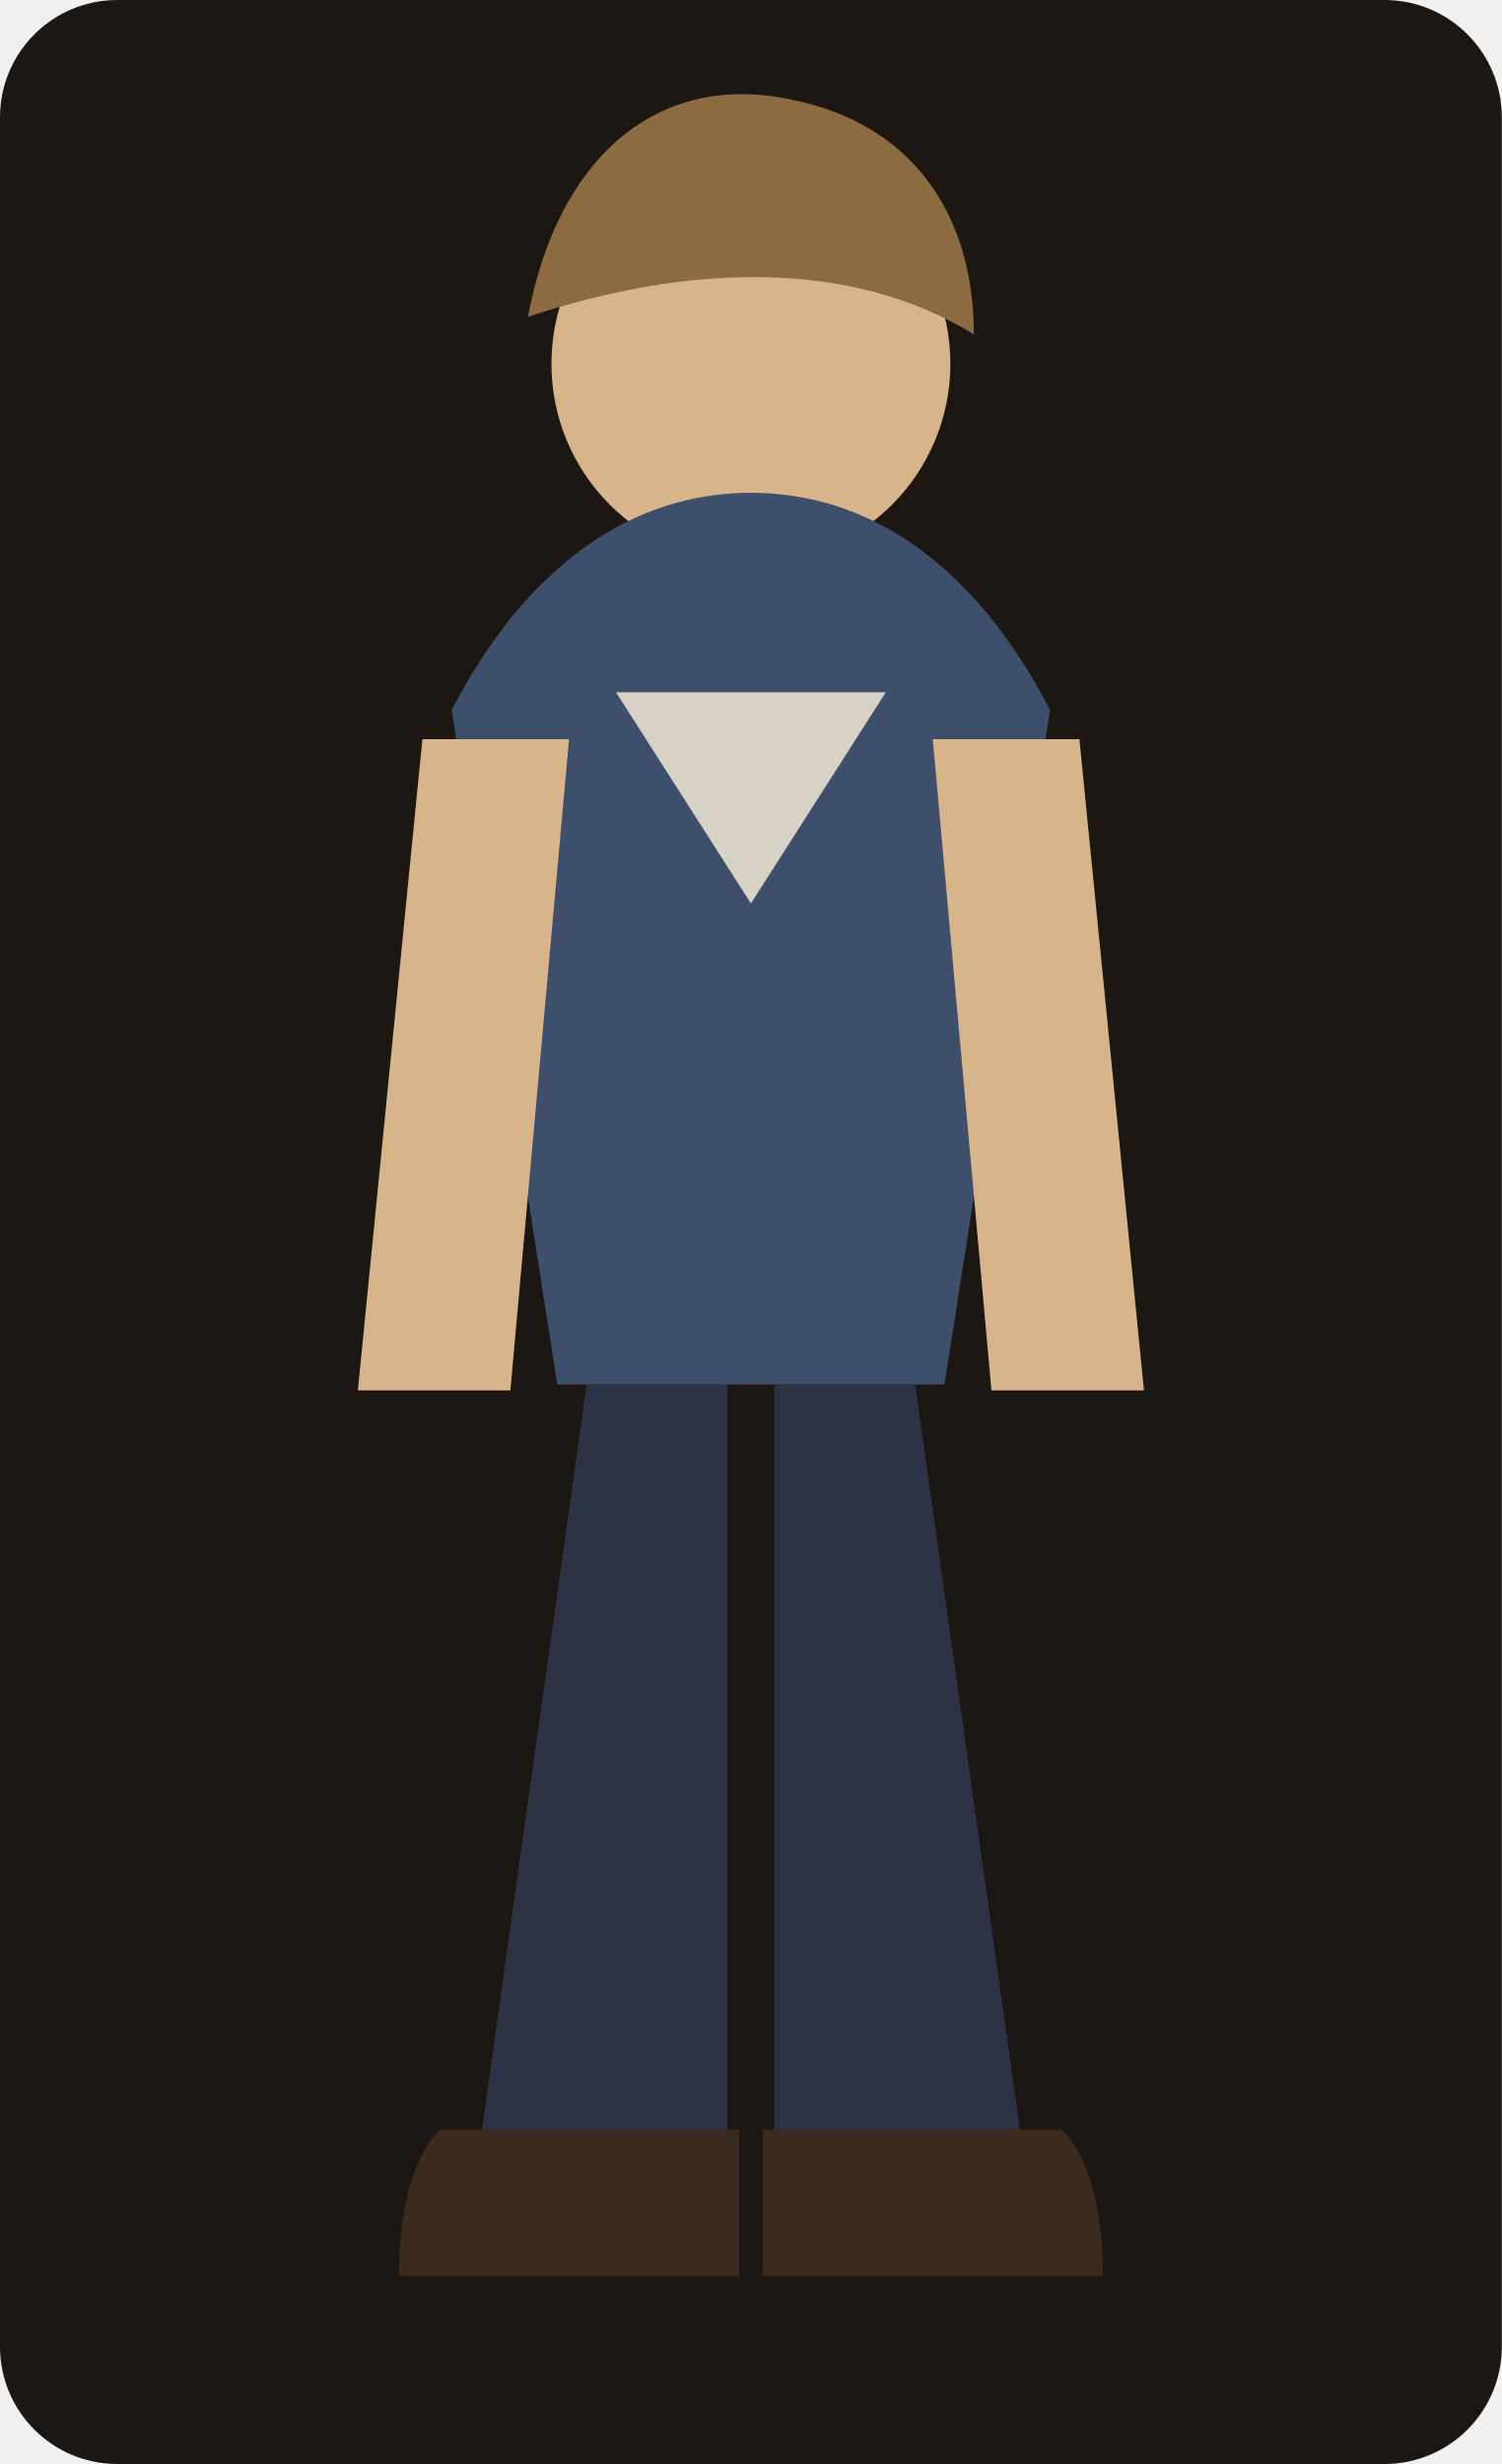
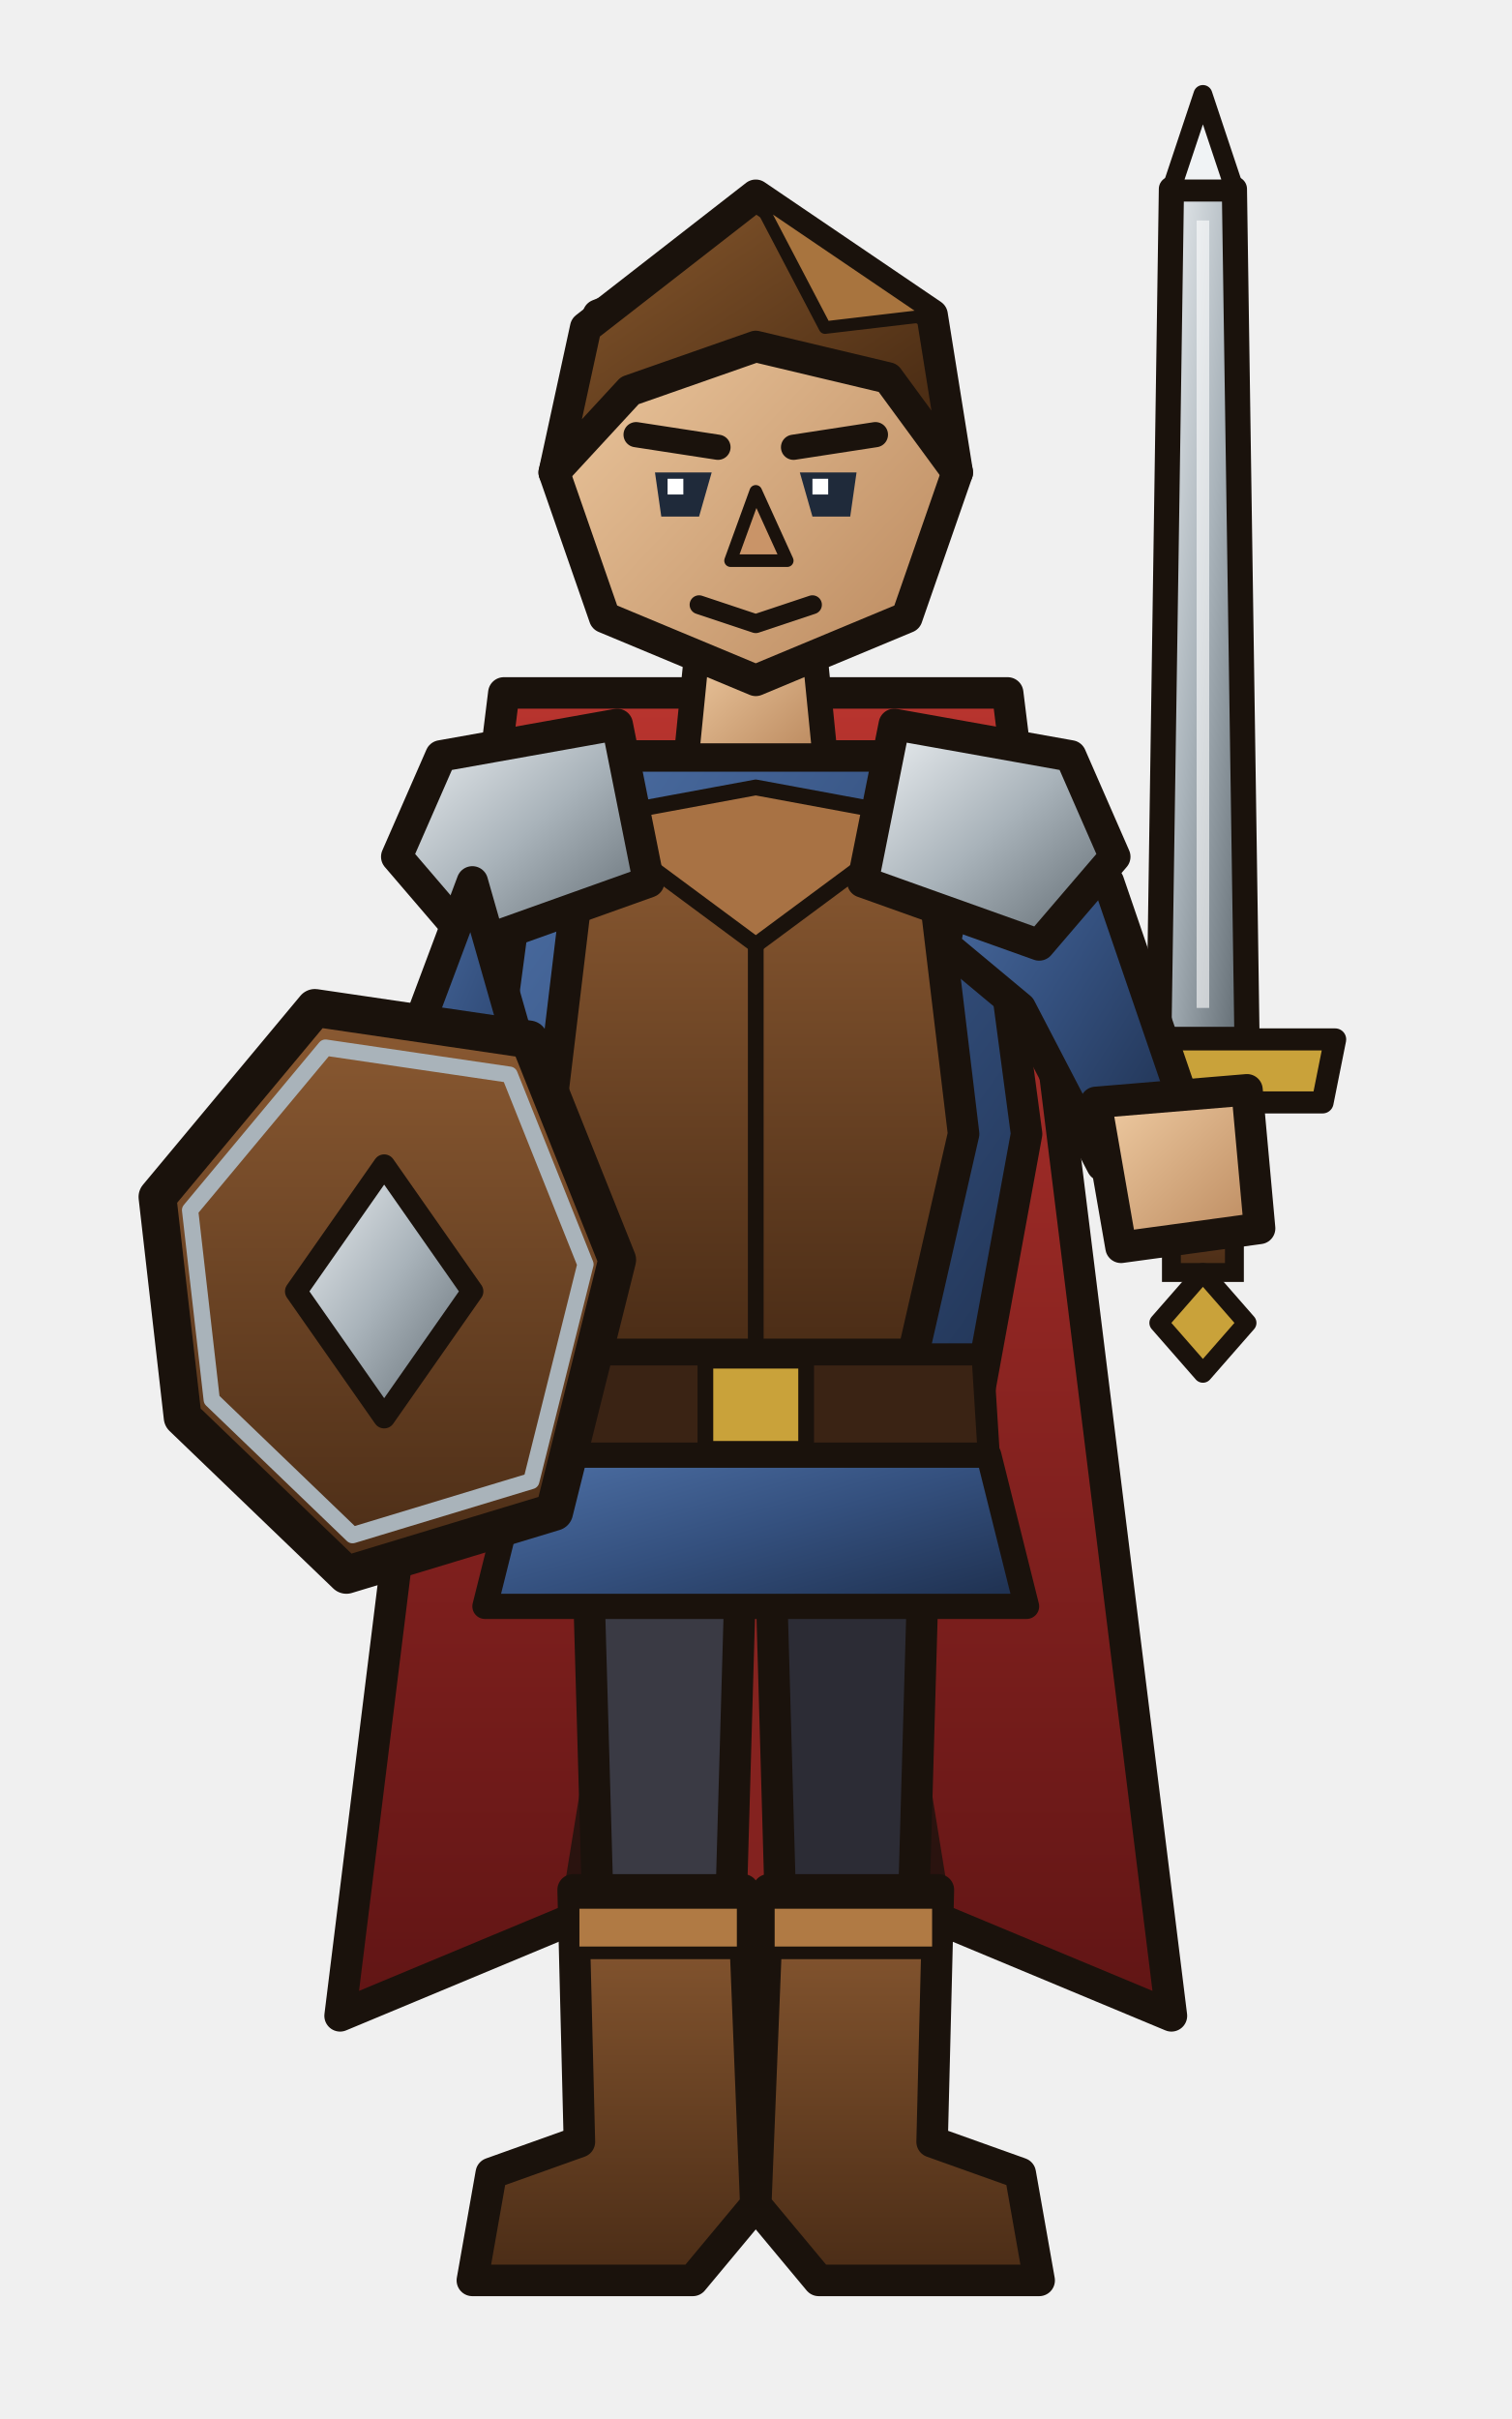
- <svg xmlns="http://www.w3.org/2000/svg" viewBox="0 0 256 420">
-   <rect width="256" height="420" rx="20" fill="#1c1712" />
-   <circle cx="128" cy="62" r="34" fill="#d8b48b" />
-   <path fill="#8b6b3f" d="M90 54c5-27 22-42 45-37 20 4 31 19 31 40-21-13-49-12-76-3z" />
-   <path fill="#3d4f6b" d="M77 121c13-25 31-37 51-37s38 12 51 37l-18 115H95L77 121z" />
-   <path fill="#d7d2c5" d="M105 118h46l-23 36-23-36z" />
-   <path fill="#d8b48b" d="M72 126h25l-10 111H61l11-111zm87 0h25l11 111h-26l-10-111z" />
-   <path fill="#2b3345" d="M100 236h24v128H82l18-128zm32 0h24l18 128h-42V236z" />
-   <path fill="#3b2a1e" d="M75 363h51v25H68c0-13 3-21 7-25zm55 0h51c4 4 7 12 7 25h-58v-25z" />
+ <svg xmlns="http://www.w3.org/2000/svg" viewBox="0 0 480 768">
+   <defs>
+     <linearGradient id="skin" x1="0" y1="0" x2="1" y2="1">
+       <stop offset="0" stop-color="#F2CFA6" />
+       <stop offset="1" stop-color="#B9875C" />
+     </linearGradient>
+     <linearGradient id="tunic" x1="0" y1="0" x2="1" y2="1">
+       <stop offset="0" stop-color="#4F72A8" />
+       <stop offset="0.5" stop-color="#34507E" />
+       <stop offset="1" stop-color="#1D2E4C" />
+     </linearGradient>
+     <linearGradient id="leather" x1="0" y1="0" x2="0" y2="1">
+       <stop offset="0" stop-color="#8B5A32" />
+       <stop offset="1" stop-color="#4A2C16" />
+     </linearGradient>
+     <linearGradient id="cape" x1="0" y1="0" x2="0" y2="1">
+       <stop offset="0" stop-color="#B8342E" />
+       <stop offset="1" stop-color="#5E1414" />
+     </linearGradient>
+     <linearGradient id="steel" x1="0" y1="0" x2="1" y2="1">
+       <stop offset="0" stop-color="#F0F3F5" />
+       <stop offset="0.5" stop-color="#A9B3BA" />
+       <stop offset="1" stop-color="#5C666D" />
+     </linearGradient>
+     <linearGradient id="hair" x1="0" y1="0" x2="1" y2="1">
+       <stop offset="0" stop-color="#8A5A2E" />
+       <stop offset="1" stop-color="#3F240F" />
+     </linearGradient>
+   </defs>
+   <polygon points="160,220 320,220 372,640 300,610 240,650 180,610 108,640" fill="url(#cape)" stroke="#1A120C" stroke-width="10" stroke-linejoin="round" />
+   <polygon points="240,240 300,610 240,650 180,610" fill="#8A2420" stroke="#1A120C" stroke-width="5" stroke-linejoin="round" opacity="0.8" />
+   <polygon points="372,60 392,60 396,330 368,330" fill="url(#steel)" stroke="#1A120C" stroke-width="8" stroke-linejoin="round" />
+   <polygon points="382,30 392,60 372,60" fill="#F0F3F5" stroke="#1A120C" stroke-width="6" stroke-linejoin="round" />
+   <line x1="382" y1="70" x2="382" y2="320" stroke="#FFFFFF" stroke-width="4" opacity="0.6" />
+   <polygon points="340,330 424,330 420,350 344,350" fill="#C9A23A" stroke="#1A120C" stroke-width="7" stroke-linejoin="round" />
+   <rect x="372" y="350" width="20" height="54" fill="url(#leather)" stroke="#1A120C" stroke-width="6" />
+   <polygon points="382,404 396,420 382,436 368,420" fill="#C9A23A" stroke="#1A120C" stroke-width="6" stroke-linejoin="round" />
+   <g stroke="#1A120C" stroke-width="10" stroke-linejoin="round">
+     <polygon points="186,470 236,470 232,610 190,610" fill="#3A3A44" />
+     <polygon points="244,470 294,470 290,610 248,610" fill="#2C2C35" />
+   </g>
+   <g stroke="#1A120C" stroke-width="10" stroke-linejoin="round">
+     <polygon points="182,600 236,600 240,700 220,724 150,724 156,690 184,680" fill="url(#leather)" />
+     <polygon points="244,600 298,600 296,680 324,690 330,724 260,724 240,700" fill="url(#leather)" />
+   </g>
+   <g fill="#B07A44" stroke="#1A120C" stroke-width="4">
+     <rect x="182" y="604" width="54" height="16" />
+     <rect x="244" y="604" width="54" height="16" />
+   </g>
+   <g stroke="#1A120C" stroke-width="10" stroke-linejoin="round">
+     <polygon points="170,240 310,240 326,360 304,480 176,480 154,360" fill="url(#tunic)" />
+     <polygon points="186,260 294,260 306,360 290,430 190,430 174,360" fill="url(#leather)" />
+   </g>
+   <g stroke="#1A120C" stroke-width="5" stroke-linejoin="round">
+     <polygon points="186,260 240,250 294,260 240,300" fill="#A87244" />
+     <line x1="240" y1="300" x2="240" y2="430" />
+   </g>
+   <polygon points="168,430 312,430 314,462 166,462" fill="#3A2314" stroke="#1A120C" stroke-width="7" stroke-linejoin="round" />
+   <rect x="224" y="432" width="32" height="28" fill="#C9A23A" stroke="#1A120C" stroke-width="5" />
+   <polygon points="166,462 314,462 326,510 154,510" fill="url(#tunic)" stroke="#1A120C" stroke-width="8" stroke-linejoin="round" />
+   <g stroke="#1A120C" stroke-width="10" stroke-linejoin="round">
+     <polygon points="310,250 352,280 376,350 350,370 324,320 300,300" fill="url(#tunic)" />
+     <polygon points="348,350 396,346 400,390 356,396" fill="url(#skin)" />
+   </g>
+   <g stroke="#1A120C" stroke-width="10" stroke-linejoin="round">
+     <polygon points="140,240 196,230 206,280 150,300 126,272" fill="url(#steel)" />
+     <polygon points="340,240 284,230 274,280 330,300 354,272" fill="url(#steel)" />
+   </g>
+   <polygon points="150,280 120,360 140,400 170,350" fill="url(#tunic)" stroke="#1A120C" stroke-width="10" stroke-linejoin="round" />
+   <polygon points="100,320 168,330 196,400 176,480 110,500 58,450 50,380" fill="url(#leather)" stroke="#1A120C" stroke-width="12" stroke-linejoin="round" />
+   <polygon points="100,320 168,330 196,400 176,480 110,500 58,450 50,380" fill="none" stroke="#A9B3BA" stroke-width="6" stroke-linejoin="round" transform="translate(124 410) scale(0.86) translate(-124 -410)" />
+   <polygon points="122,370 150,410 122,450 94,410" fill="url(#steel)" stroke="#1A120C" stroke-width="7" stroke-linejoin="round" />
+   <polygon points="222,200 258,200 262,240 218,240" fill="url(#skin)" stroke="#1A120C" stroke-width="8" stroke-linejoin="round" />
+   <g stroke="#1A120C" stroke-width="10" stroke-linejoin="round">
+     <polygon points="240,80 290,100 304,150 288,196 240,216 192,196 176,150 190,100" fill="url(#skin)" />
+   </g>
+   <g stroke="#1A120C" stroke-width="10" stroke-linejoin="round">
+     <polygon points="186,104 240,62 296,100 304,150 282,120 240,110 200,124 176,150" fill="url(#hair)" />
+   </g>
+   <polygon points="240,62 296,100 262,104" fill="#A8743E" stroke="#1A120C" stroke-width="4" stroke-linejoin="round" />
+   <g stroke="#1A120C" stroke-width="8" stroke-linecap="round">
+     <line x1="202" y1="138" x2="228" y2="142" />
+     <line x1="278" y1="138" x2="252" y2="142" />
+   </g>
+   <g fill="#1F2A3A">
+     <polygon points="208,150 226,150 222,164 210,164" />
+     <polygon points="272,150 254,150 258,164 270,164" />
+   </g>
+   <g fill="#FFFFFF">
+     <rect x="212" y="152" width="5" height="5" />
+     <rect x="258" y="152" width="5" height="5" />
+   </g>
+   <polygon points="240,156 250,178 232,178" fill="#C99468" stroke="#1A120C" stroke-width="4" stroke-linejoin="round" />
+   <polyline points="222,192 240,198 258,192" fill="none" stroke="#1A120C" stroke-width="6" stroke-linecap="round" stroke-linejoin="round" />
</svg>
